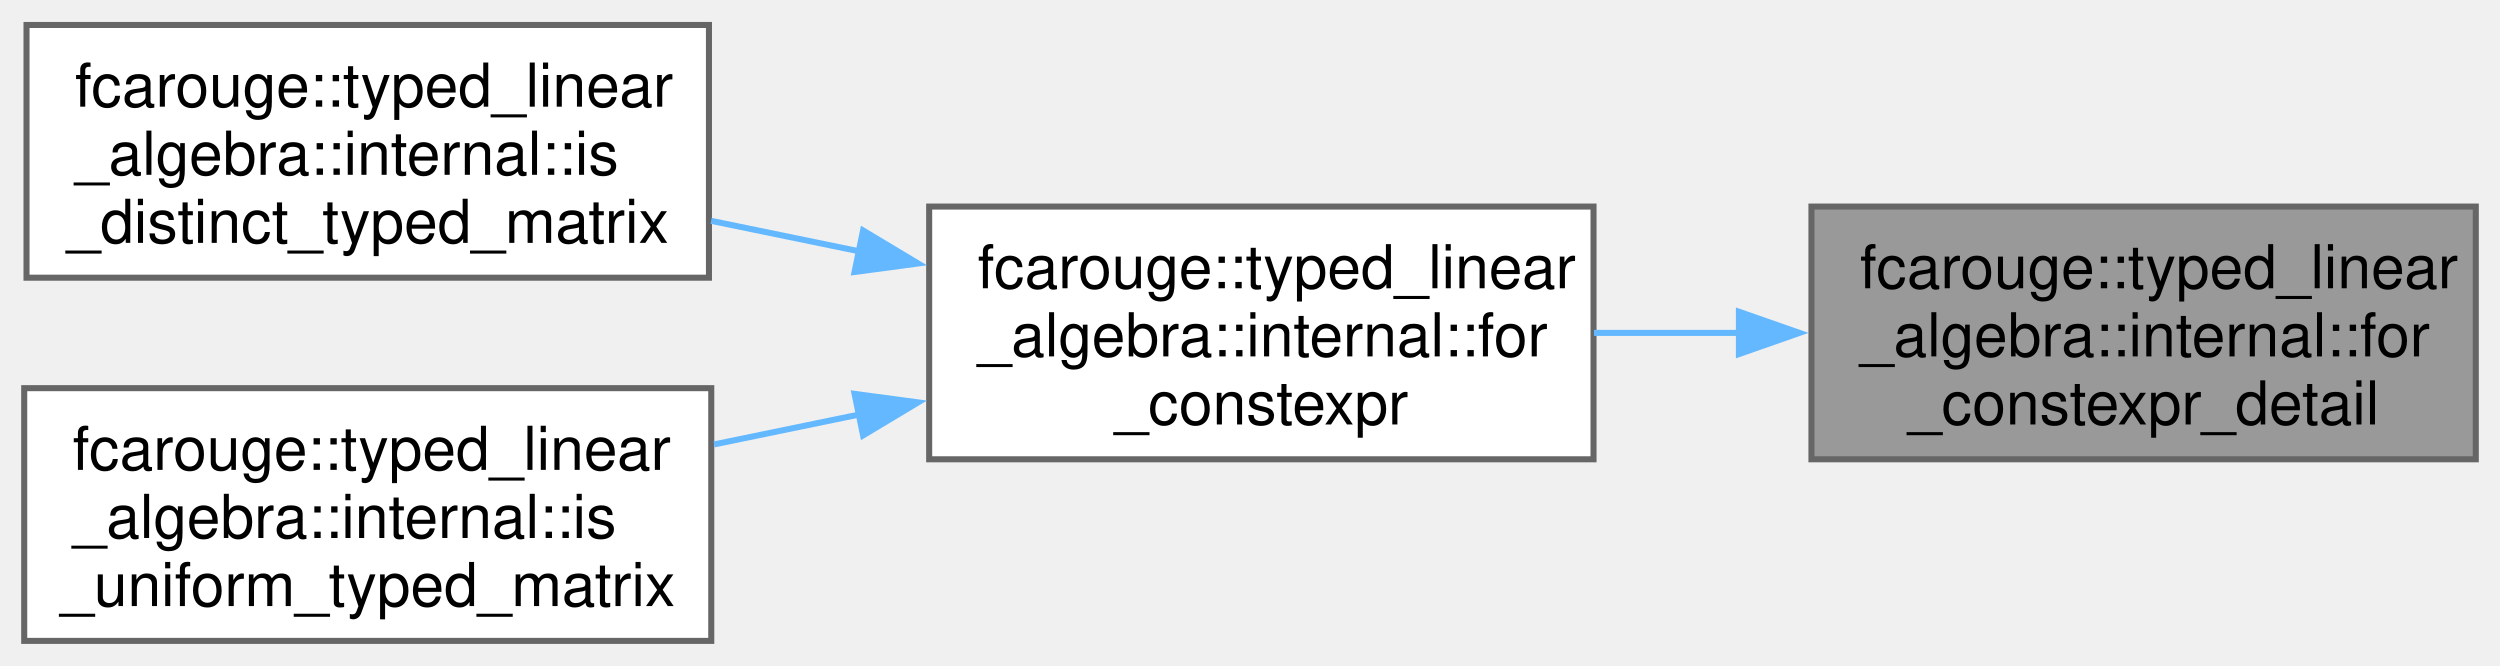
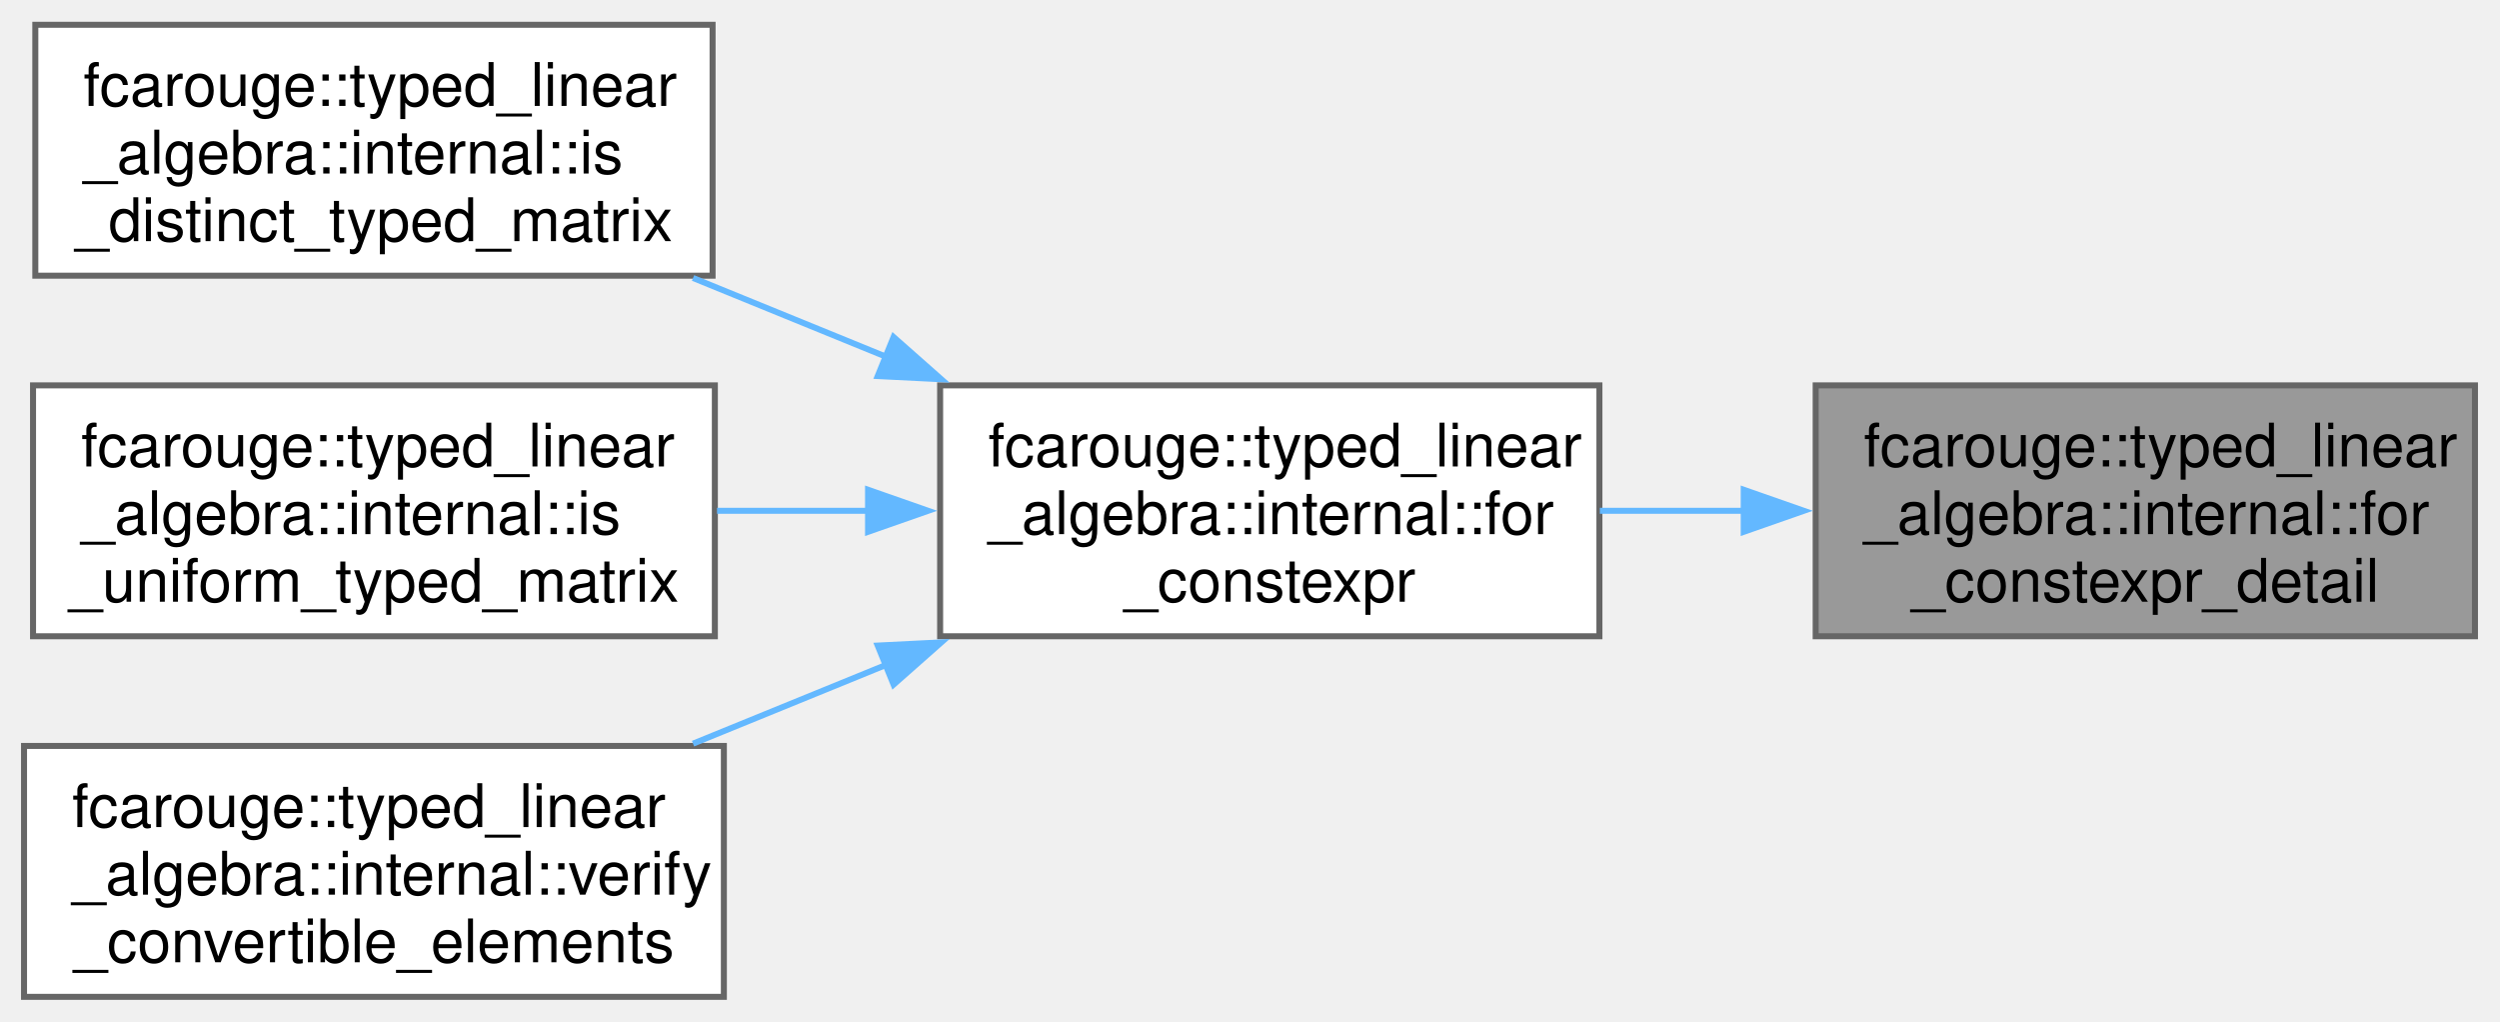
- <svg xmlns="http://www.w3.org/2000/svg" xmlns:xlink="http://www.w3.org/1999/xlink" width="413pt" height="110pt" viewBox="0.00 0.00 413.00 109.75">
-   <g id="graph0" class="graph" transform="scale(1 1) rotate(0) translate(4 105.75)">
+ <svg xmlns="http://www.w3.org/2000/svg" xmlns:xlink="http://www.w3.org/1999/xlink" width="416pt" height="170pt" viewBox="0.00 0.00 416.00 169.75">
+   <g id="graph0" class="graph" transform="scale(1 1) rotate(0) translate(4 165.75)">
    <g id="Node000001" class="node">
      <g id="a_Node000001">
        <a xlink:title=" ">
-           <polygon fill="#999999" stroke="#666666" points="405,-71.75 295.25,-71.75 295.25,-30 405,-30 405,-71.75" />
-           <text text-anchor="start" x="303.25" y="-58.25" font-family="Helvetica,sans-Serif" font-size="10.00">fcarouge::typed_linear</text>
-           <text text-anchor="start" x="303.25" y="-47" font-family="Helvetica,sans-Serif" font-size="10.00">_algebra::internal::for</text>
-           <text text-anchor="middle" x="350.12" y="-35.75" font-family="Helvetica,sans-Serif" font-size="10.00">_constexpr_detail</text>
+           <polygon fill="#999999" stroke="#666666" points="408,-101.75 298.25,-101.75 298.25,-60 408,-60 408,-101.75" />
+           <text text-anchor="start" x="306.25" y="-88.25" font-family="Helvetica,sans-Serif" font-size="10.00">fcarouge::typed_linear</text>
+           <text text-anchor="start" x="306.25" y="-77" font-family="Helvetica,sans-Serif" font-size="10.00">_algebra::internal::for</text>
+           <text text-anchor="middle" x="353.12" y="-65.75" font-family="Helvetica,sans-Serif" font-size="10.00">_constexpr_detail</text>
        </a>
      </g>
    </g>
    <g id="Node000002" class="node">
      <g id="a_Node000002">
        <a xlink:href="namespacefcarouge_1_1typed__linear__algebra_1_1internal.xhtml#ae001291878746fdd7db287616a067664" target="_top" xlink:title=" ">
-           <polygon fill="white" stroke="#666666" points="259.25,-71.75 149.5,-71.75 149.5,-30 259.25,-30 259.25,-71.75" />
-           <text text-anchor="start" x="157.5" y="-58.25" font-family="Helvetica,sans-Serif" font-size="10.00">fcarouge::typed_linear</text>
-           <text text-anchor="start" x="157.5" y="-47" font-family="Helvetica,sans-Serif" font-size="10.00">_algebra::internal::for</text>
-           <text text-anchor="middle" x="204.38" y="-35.75" font-family="Helvetica,sans-Serif" font-size="10.00">_constexpr</text>
+           <polygon fill="white" stroke="#666666" points="262.25,-101.75 152.5,-101.75 152.5,-60 262.25,-60 262.25,-101.75" />
+           <text text-anchor="start" x="160.5" y="-88.25" font-family="Helvetica,sans-Serif" font-size="10.00">fcarouge::typed_linear</text>
+           <text text-anchor="start" x="160.5" y="-77" font-family="Helvetica,sans-Serif" font-size="10.00">_algebra::internal::for</text>
+           <text text-anchor="middle" x="207.38" y="-65.75" font-family="Helvetica,sans-Serif" font-size="10.00">_constexpr</text>
        </a>
      </g>
    </g>
    <g id="edge1_Node000001_Node000002" class="edge">
      <g id="a_edge1_Node000001_Node000002">
        <a xlink:title=" ">
-           <path fill="none" stroke="#63b8ff" d="M283.47,-50.88C275.39,-50.88 267.2,-50.88 259.32,-50.88" />
-           <polygon fill="#63b8ff" stroke="#63b8ff" points="283.27,-54.38 293.27,-50.88 283.27,-47.38 283.27,-54.38" />
+           <path fill="none" stroke="#63b8ff" d="M286.47,-80.88C278.39,-80.88 270.2,-80.88 262.32,-80.88" />
+           <polygon fill="#63b8ff" stroke="#63b8ff" points="286.27,-84.38 296.27,-80.88 286.27,-77.38 286.27,-84.38" />
        </a>
      </g>
    </g>
    <g id="Node000003" class="node">
      <g id="a_Node000003">
        <a xlink:href="namespacefcarouge_1_1typed__linear__algebra_1_1internal.xhtml#a0f08ea7eb926c990cdcb66508f01466f" target="_top" xlink:title="Whether no two distinct element positions of the typed matrix share an implicit conversion target.">
-           <polygon fill="white" stroke="#666666" points="113.12,-101.75 0.38,-101.75 0.38,-60 113.12,-60 113.12,-101.75" />
-           <text text-anchor="start" x="8.38" y="-88.25" font-family="Helvetica,sans-Serif" font-size="10.00">fcarouge::typed_linear</text>
-           <text text-anchor="start" x="8.38" y="-77" font-family="Helvetica,sans-Serif" font-size="10.00">_algebra::internal::is</text>
-           <text text-anchor="middle" x="56.75" y="-65.75" font-family="Helvetica,sans-Serif" font-size="10.00">_distinct_typed_matrix</text>
+           <polygon fill="white" stroke="#666666" points="114.62,-161.75 1.88,-161.75 1.88,-120 114.62,-120 114.62,-161.75" />
+           <text text-anchor="start" x="9.88" y="-148.25" font-family="Helvetica,sans-Serif" font-size="10.00">fcarouge::typed_linear</text>
+           <text text-anchor="start" x="9.88" y="-137" font-family="Helvetica,sans-Serif" font-size="10.00">_algebra::internal::is</text>
+           <text text-anchor="middle" x="58.25" y="-125.75" font-family="Helvetica,sans-Serif" font-size="10.00">_distinct_typed_matrix</text>
        </a>
      </g>
    </g>
    <g id="edge2_Node000002_Node000003" class="edge">
      <g id="a_edge2_Node000002_Node000003">
        <a xlink:title=" ">
-           <path fill="none" stroke="#63b8ff" d="M138.07,-64.33C129.86,-66.02 121.52,-67.74 113.48,-69.39" />
-           <polygon fill="#63b8ff" stroke="#63b8ff" points="138.58,-67.8 147.67,-62.35 137.17,-60.94 138.58,-67.8" />
+           <path fill="none" stroke="#63b8ff" d="M143.51,-106.51C132.79,-110.88 121.77,-115.38 111.37,-119.62" />
+           <polygon fill="#63b8ff" stroke="#63b8ff" points="144.75,-109.79 152.69,-102.77 142.11,-103.3 144.75,-109.79" />
        </a>
      </g>
    </g>
    <g id="Node000004" class="node">
      <g id="a_Node000004">
        <a xlink:href="namespacefcarouge_1_1typed__linear__algebra_1_1internal.xhtml#a2238a99ab35d65098efb485ef3e05611" target="_top" xlink:title=" ">
-           <polygon fill="white" stroke="#666666" points="113.5,-41.75 0,-41.75 0,0 113.5,0 113.5,-41.75" />
-           <text text-anchor="start" x="8" y="-28.25" font-family="Helvetica,sans-Serif" font-size="10.00">fcarouge::typed_linear</text>
-           <text text-anchor="start" x="8" y="-17" font-family="Helvetica,sans-Serif" font-size="10.00">_algebra::internal::is</text>
-           <text text-anchor="middle" x="56.75" y="-5.75" font-family="Helvetica,sans-Serif" font-size="10.00">_uniform_typed_matrix</text>
+           <polygon fill="white" stroke="#666666" points="115,-101.75 1.5,-101.75 1.5,-60 115,-60 115,-101.75" />
+           <text text-anchor="start" x="9.5" y="-88.25" font-family="Helvetica,sans-Serif" font-size="10.00">fcarouge::typed_linear</text>
+           <text text-anchor="start" x="9.5" y="-77" font-family="Helvetica,sans-Serif" font-size="10.00">_algebra::internal::is</text>
+           <text text-anchor="middle" x="58.25" y="-65.75" font-family="Helvetica,sans-Serif" font-size="10.00">_uniform_typed_matrix</text>
        </a>
      </g>
    </g>
    <g id="edge3_Node000002_Node000004" class="edge">
      <g id="a_edge3_Node000002_Node000004">
        <a xlink:title=" ">
-           <path fill="none" stroke="#63b8ff" d="M137.95,-37.4C129.95,-35.75 121.82,-34.07 113.97,-32.46" />
-           <polygon fill="#63b8ff" stroke="#63b8ff" points="137.17,-40.81 147.67,-39.4 138.58,-33.95 137.17,-40.81" />
+           <path fill="none" stroke="#63b8ff" d="M140.63,-80.88C132.2,-80.88 123.62,-80.88 115.36,-80.88" />
+           <polygon fill="#63b8ff" stroke="#63b8ff" points="140.5,-84.38 150.5,-80.88 140.5,-77.38 140.5,-84.38" />
+         </a>
+       </g>
+     </g>
+     <g id="Node000005" class="node">
+       <g id="a_Node000005">
+         <a xlink:href="namespacefcarouge_1_1typed__linear__algebra_1_1internal.xhtml#a8bf375922e0a95892ba40668aa0d5599" target="_top" xlink:title="Verifies a typed matrix converts to another, element by element.">
+           <polygon fill="white" stroke="#666666" points="116.5,-41.75 0,-41.75 0,0 116.5,0 116.5,-41.75" />
+           <text text-anchor="start" x="8" y="-28.25" font-family="Helvetica,sans-Serif" font-size="10.00">fcarouge::typed_linear</text>
+           <text text-anchor="start" x="8" y="-17" font-family="Helvetica,sans-Serif" font-size="10.00">_algebra::internal::verify</text>
+           <text text-anchor="middle" x="58.25" y="-5.75" font-family="Helvetica,sans-Serif" font-size="10.00">_convertible_elements</text>
+         </a>
+       </g>
+     </g>
+     <g id="edge4_Node000002_Node000005" class="edge">
+       <g id="a_edge4_Node000002_Node000005">
+         <a xlink:title=" ">
+           <path fill="none" stroke="#63b8ff" d="M143.51,-55.24C132.79,-50.87 121.77,-46.37 111.37,-42.13" />
+           <polygon fill="#63b8ff" stroke="#63b8ff" points="142.11,-58.45 152.69,-58.98 144.75,-51.96 142.11,-58.45" />
        </a>
      </g>
    </g>
  </g>
</svg>
